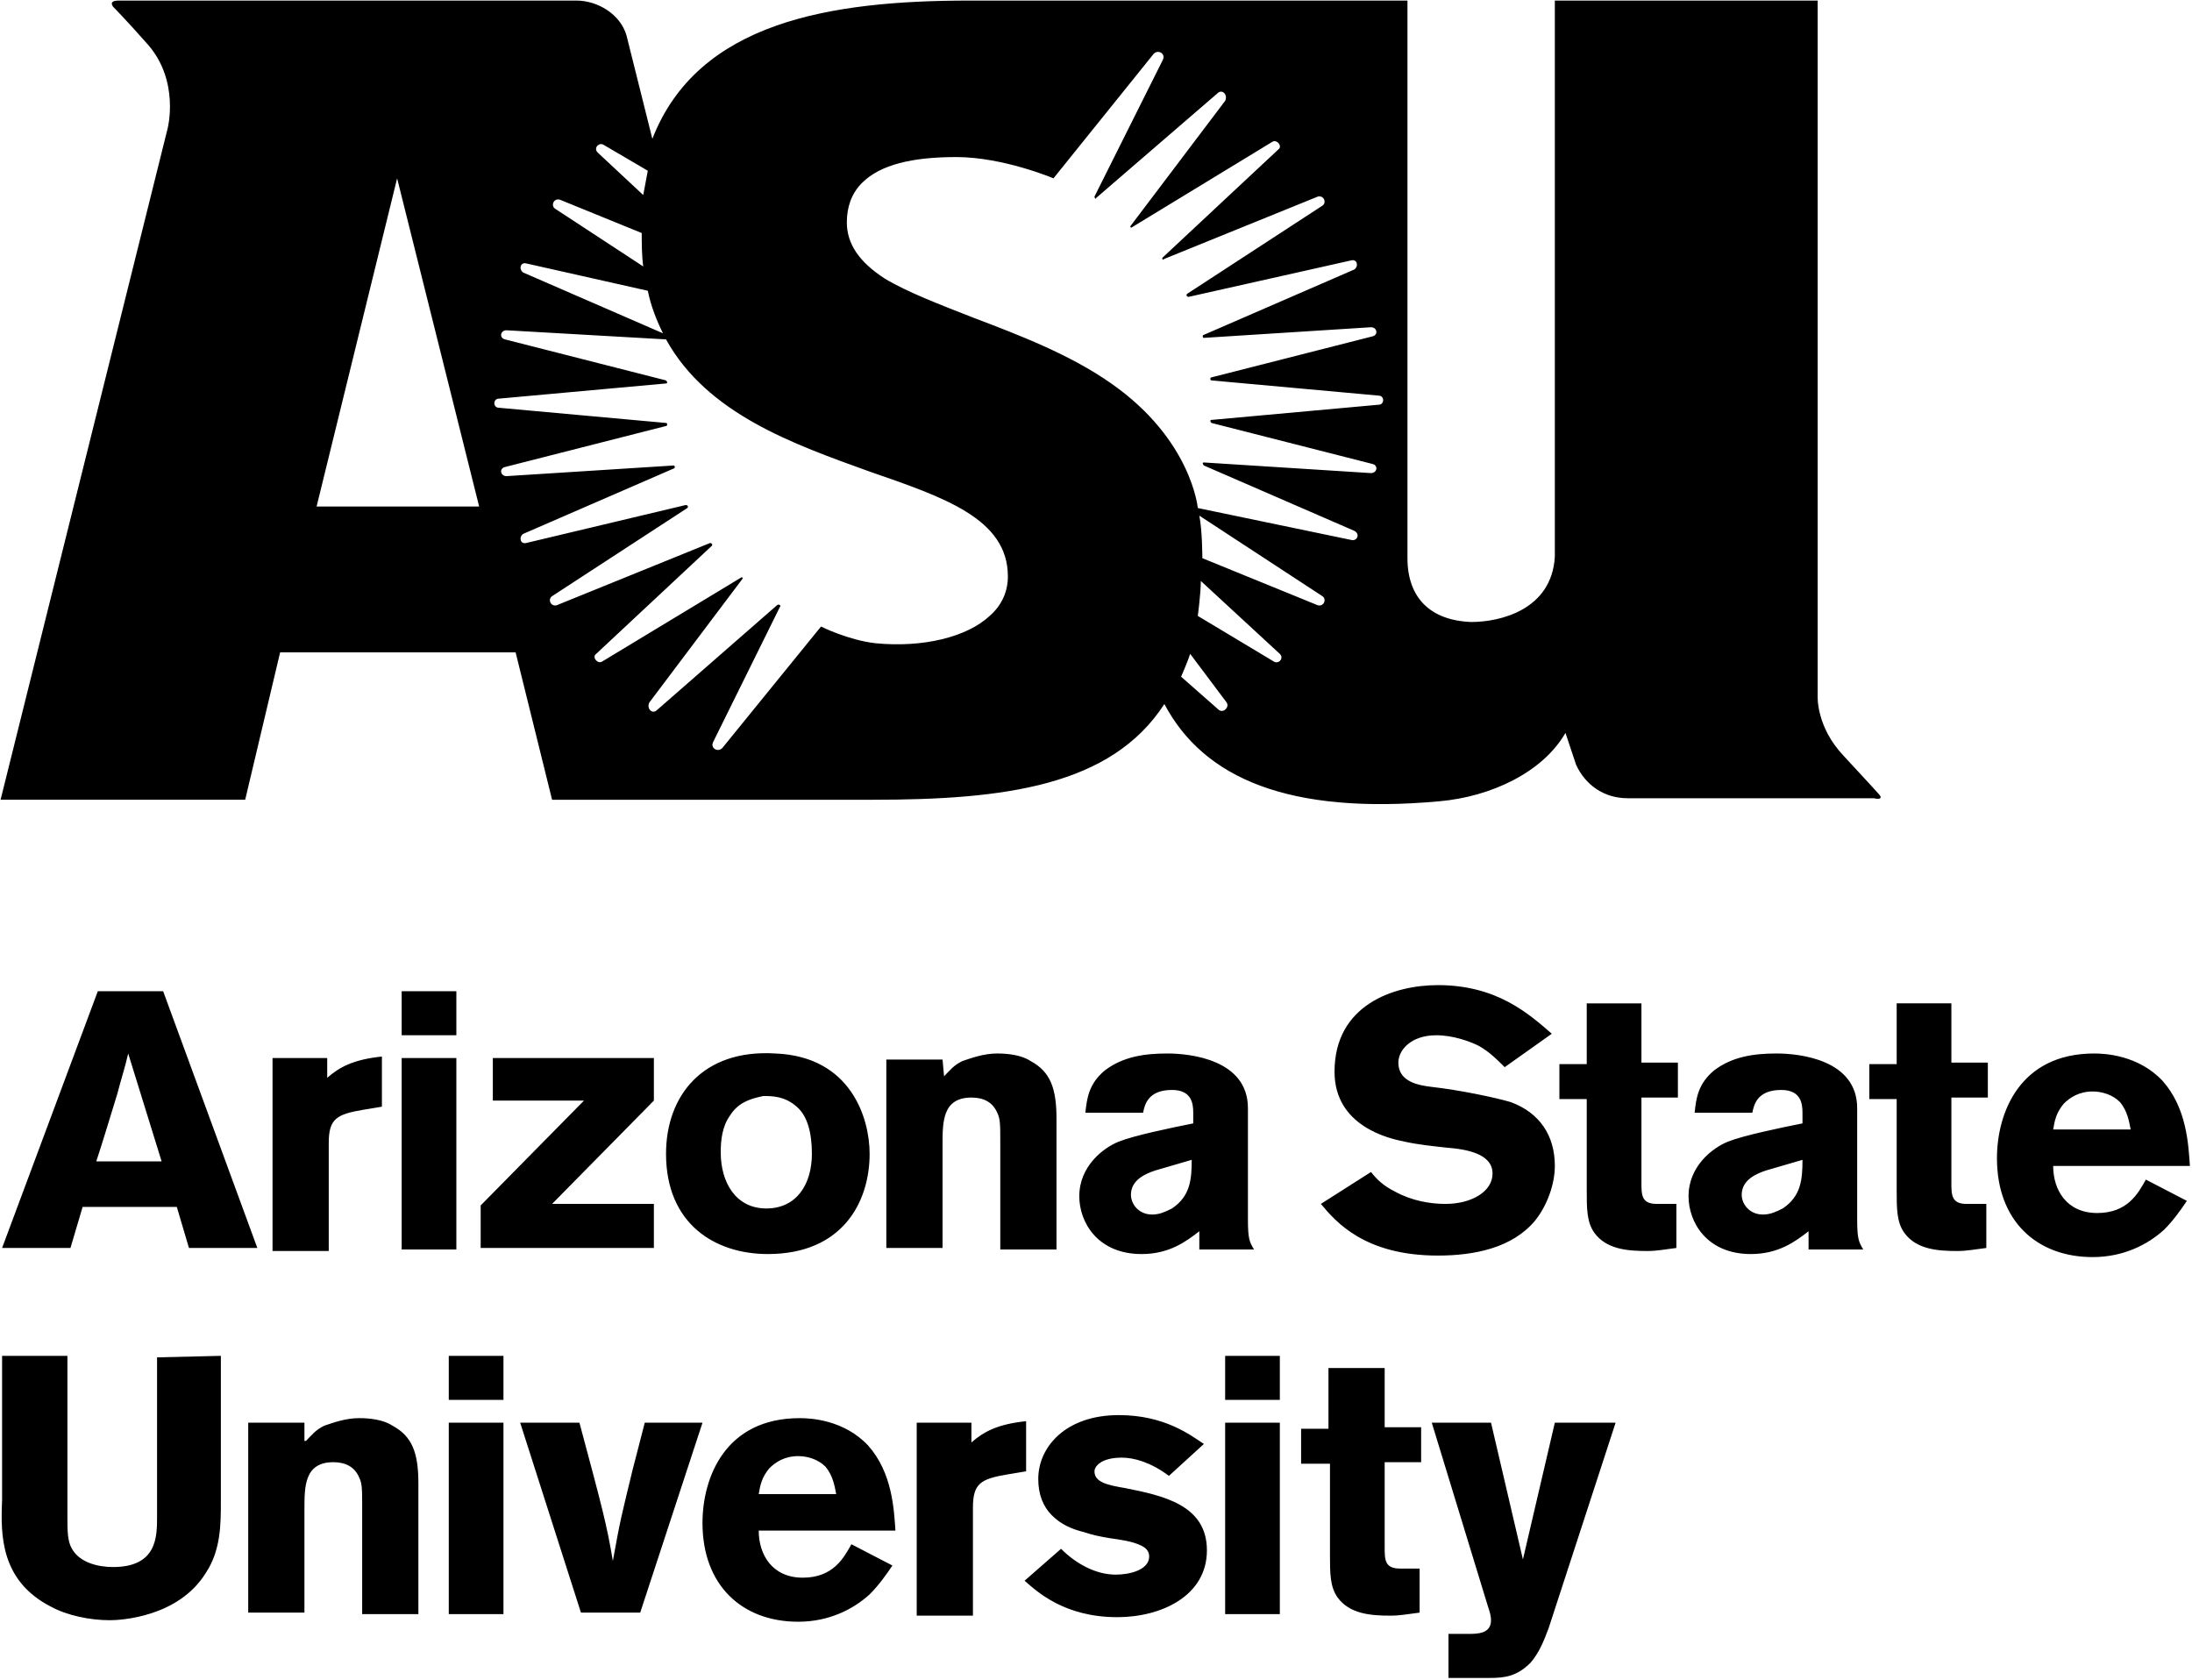
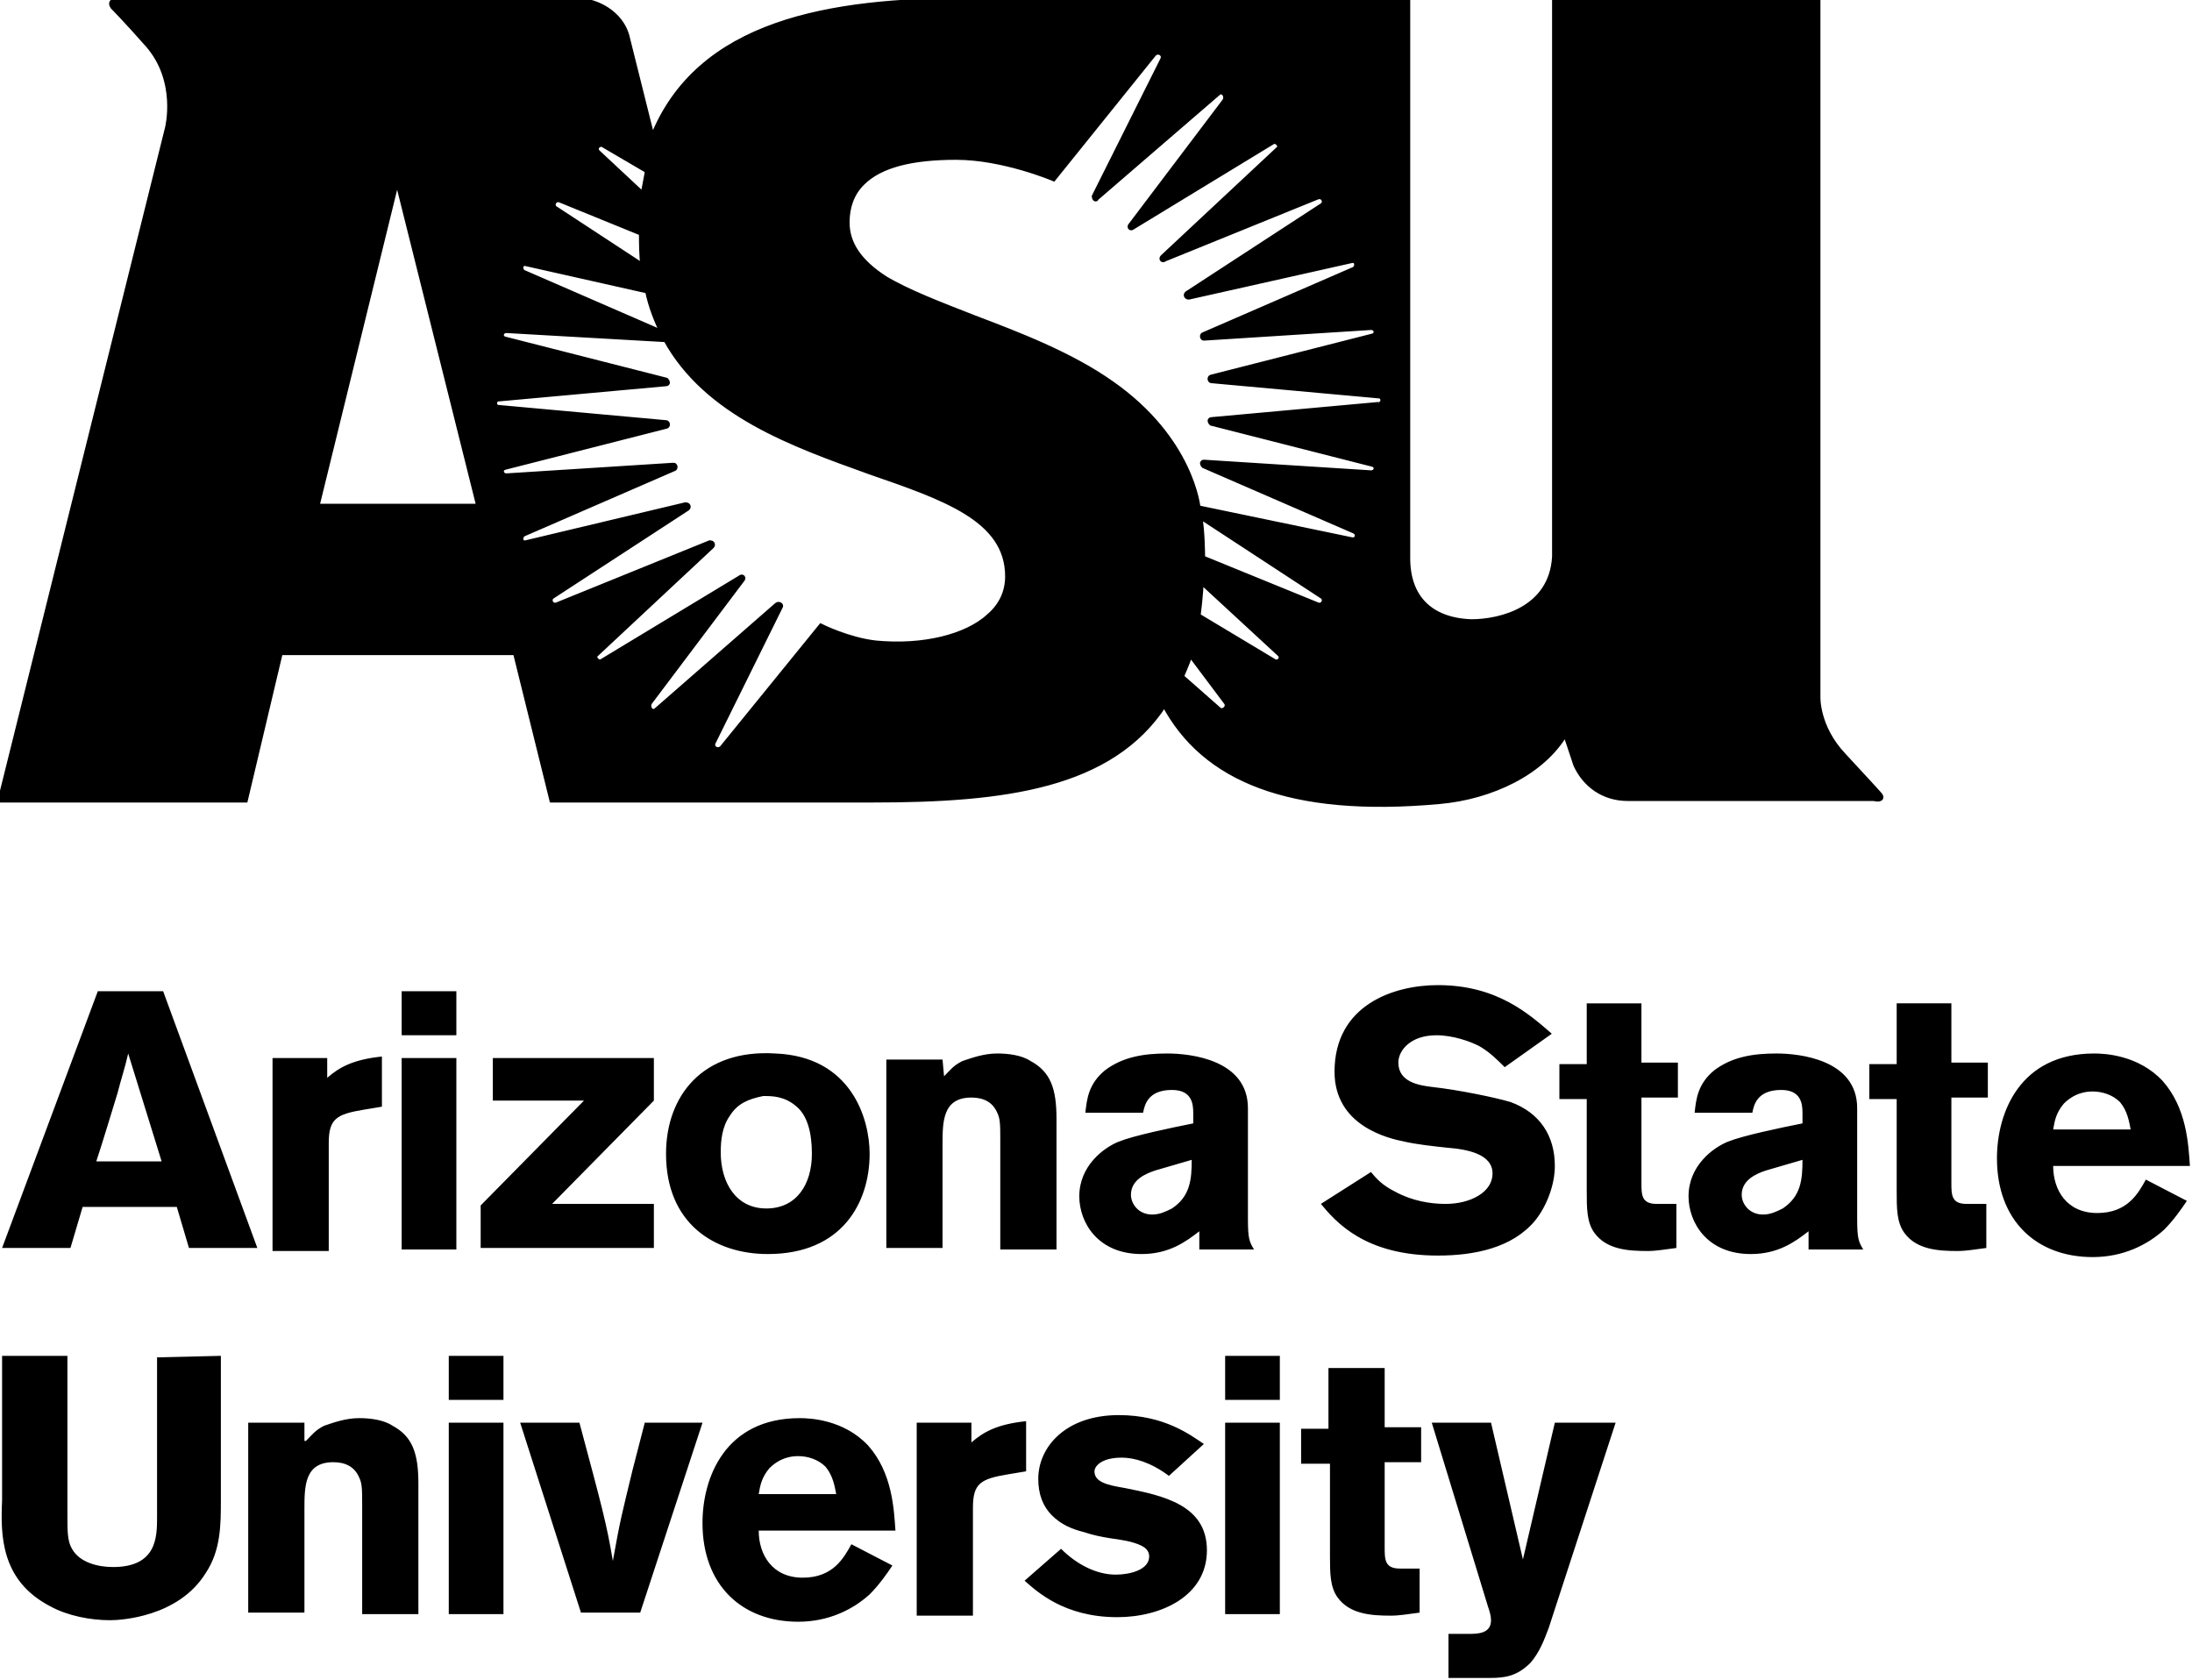
- <svg xmlns="http://www.w3.org/2000/svg" width="398" height="305" viewBox="0 0 398 305">
-   <g transform="translate(-1 -1)">
-     <g transform="translate(0 179.31)">
-       <path d="M30.62 1.655l17.104 46.62H35.31l-2.207-7.447H16l-2.207 7.448H1.38l17.38-46.62H30.62zm-6.344 11.31c-.552 2.483-1.38 4.966-1.931 7.173-1.104 3.586-2.759 9.103-3.862 12.414h11.862l-6.07-19.586zm36.138 4.414c2.207-1.93 4.69-3.31 9.93-3.862v9.104l-3.31.551c-4.965.828-6.344 1.656-6.344 6.07v19.586H50.483V13.793h9.93v3.586zM73.93 1.655h9.931v8h-9.931v-8zm0 12.138h9.931v34.759h-9.931V13.793z" />
-       <path d="M90.207 13.793L119.724 13.793 119.724 21.517 101.241 40.276 119.724 40.276 119.724 48.276 88.276 48.276 88.276 40.552 107.034 21.517 90.483 21.517 90.483 13.793z" />
-       <path d="M158.897 31.172c0 8.828-4.966 18.207-18.483 18.207-9.655 0-18.483-5.517-18.483-18.207 0-10.482 6.62-19.034 19.862-18.206 13.793.551 17.104 11.862 17.104 18.206zm-25.38-6.896c-1.38 1.93-1.655 4.414-1.655 6.62 0 5.518 2.759 10.207 8.276 10.207 5.517 0 8.276-4.413 8.276-9.93 0-3.863-.828-6.897-2.759-8.552-2.207-1.931-4.414-1.931-6.069-1.931-2.758.551-4.69 1.379-6.069 3.586zm38.897-7.173c1.103-1.103 1.655-1.93 3.31-2.758 1.655-.552 3.862-1.38 6.345-1.38 1.931 0 4.414.276 6.069 1.38 3.586 1.93 4.69 4.965 4.69 10.483v23.724H182.62V28.966c0-3.035 0-4.138-.552-5.242-.828-1.93-2.483-2.758-4.69-2.758-5.241 0-5.241 4.413-5.241 8.551v18.759H161.93V14.069h10.207l.276 3.034zm25.655 6.621c.276-2.483.552-5.241 3.586-7.724 3.31-2.483 7.173-3.034 11.31-3.034 4.138 0 14.621 1.103 14.621 9.93v20.138c0 3.587.276 4.138 1.104 5.518h-9.931v-3.31c-2.483 1.93-5.518 4.137-10.483 4.137-8 0-11.31-5.793-11.31-10.482 0-5.518 4.413-8.828 7.172-9.931 2.759-1.104 9.38-2.483 13.517-3.31v-1.932c0-1.655-.276-4.138-3.862-4.138-4.414 0-4.965 2.759-5.241 4.138h-10.483zm12.69 10.483c-1.656.552-4.414 1.655-4.414 4.414 0 1.655 1.38 3.586 3.862 3.586 1.38 0 2.483-.552 3.586-1.104 3.31-2.206 3.586-5.24 3.586-8.827l-6.62 1.93zm39.172.276c1.103 1.38 2.207 2.483 4.414 3.586 3.034 1.655 6.345 2.207 9.103 2.207 4.69 0 8.552-2.207 8.552-5.517 0-3.587-4.69-4.414-8.276-4.69-2.483-.276-5.241-.552-7.724-1.103-2.759-.552-12.69-2.76-12.69-12.69C243.31 4.138 254.07.552 262.07.552c10.759 0 16.552 5.241 20.69 8.827l-8.552 6.07c-1.38-1.38-2.759-2.76-4.69-3.863-1.655-.827-4.69-1.93-7.724-1.93-4.69 0-6.896 2.758-6.896 4.965 0 3.586 3.862 4.138 6.069 4.413 4.965.552 11.586 1.932 14.344 2.76 5.242 1.93 8 6.068 8 11.585 0 3.31-1.379 7.173-3.586 9.931-4.138 4.966-11.034 6.345-17.655 6.345-13.241 0-18.483-6.069-21.241-9.38l9.103-5.792zm38.897-30.62h10.206V14.62h6.621v6.345h-6.62v15.448c0 2.207 0 3.862 2.758 3.862h3.586v8c-2.207.276-3.586.552-5.241.552-3.586 0-7.448-.276-9.655-3.31-1.38-1.932-1.38-4.415-1.38-7.725V21.241h-4.965v-6.344h4.965V3.862h-.275zm19.862 19.861c.276-2.483.551-5.241 3.586-7.724 3.31-2.483 7.172-3.034 11.31-3.034 4.138 0 14.62 1.103 14.62 9.93v20.138c0 3.587.277 4.138 1.104 5.518h-9.93v-3.31c-2.483 1.93-5.518 4.137-10.483 4.137-8 0-11.31-5.793-11.31-10.482 0-5.518 4.413-8.828 7.172-9.931 2.758-1.104 9.379-2.483 13.517-3.31v-1.932c0-1.655-.276-4.138-3.862-4.138-4.414 0-4.966 2.759-5.242 4.138H308.69zm12.965 10.483c-1.655.552-4.414 1.655-4.414 4.414 0 1.655 1.38 3.586 3.862 3.586 1.38 0 2.483-.552 3.587-1.104 3.31-2.206 3.586-5.24 3.586-8.827l-6.62 1.93zm23.448-30.345h10.207v10.759h6.621v6.345h-6.62v15.448c0 2.207 0 3.862 2.758 3.862h3.586v8c-2.207.276-3.586.552-5.241.552-3.586 0-7.448-.276-9.655-3.31-1.38-1.932-1.38-4.415-1.38-7.725V21.241h-4.965v-6.344h4.965V3.862h-.276zm52.966 35.862c-1.103 1.655-2.483 3.586-4.138 5.242-3.034 2.758-7.448 4.965-12.965 4.965-10.207 0-17.38-6.62-17.38-17.931 0-8.276 4.138-19.034 17.655-19.034 1.931 0 8 .275 12.414 4.965 4.414 4.966 4.69 11.586 4.966 15.448h-24.828c0 4.414 2.483 8.552 8 8.552 5.517 0 7.448-3.586 8.828-6.069l7.448 3.862zM387.862 26.76c-.276-1.38-.552-3.31-1.931-4.966-1.38-1.38-3.31-1.93-4.965-1.93-2.483 0-4.138 1.103-5.242 2.206-1.38 1.655-1.655 3.034-1.93 4.69h14.068z" />
-       <g>
-         <path d="M41.103 67.862V94.07c0 4.414 0 9.103-2.758 13.241-4.966 8-15.448 8.552-17.38 8.552-3.586 0-7.724-.828-10.758-2.483-9.104-4.69-9.104-12.965-8.828-19.31V67.862h11.862v29.241c0 2.483 0 4.414.828 5.794 1.38 2.482 4.69 3.31 7.448 3.31 8 0 8-5.517 8-9.104V68.138l11.586-.276zM56.552 83.31c1.103-1.103 1.655-1.93 3.31-2.758 1.655-.552 3.862-1.38 6.345-1.38 1.93 0 4.414.276 6.069 1.38 3.586 1.93 4.69 4.965 4.69 10.482v23.725H66.759V95.172c0-3.034 0-4.138-.552-5.241-.828-1.931-2.483-2.759-4.69-2.759-5.241 0-5.241 4.414-5.241 8.552v18.759H46.069V80h10.207v3.31h.276zm25.93-15.448h9.932v8h-9.931v-8zm0 12.138h9.932v34.759h-9.931V80zm12.966 0h10.759c4.138 15.448 4.965 18.483 6.069 25.103 1.38-7.724 1.655-8.551 3.586-16.551L118.07 80h10.483l-11.31 34.483h-10.76L95.449 80zm67.586 25.931c-1.103 1.655-2.482 3.586-4.137 5.241-3.035 2.759-7.449 4.966-12.966 4.966-10.207 0-17.38-6.62-17.38-17.931 0-8.276 4.139-19.035 17.656-19.035 1.93 0 8 .276 12.414 4.966 4.413 4.965 4.69 11.586 4.965 15.448H138.76c0 4.414 2.482 8.552 8 8.552 5.517 0 7.448-3.586 8.827-6.069l7.448 3.862zm-10.206-12.965c-.276-1.38-.552-3.31-1.931-4.966-1.38-1.38-3.31-1.931-4.966-1.931-2.483 0-4.138 1.103-5.241 2.207-1.38 1.655-1.656 3.034-1.931 4.69h14.069zm24.551-9.38c2.207-1.93 4.69-3.31 9.931-3.862v9.104l-3.31.551c-4.966.828-6.345 1.655-6.345 6.07v19.585h-10.207V80h9.931v3.586zm16.276 19.31c2.759 2.76 6.345 4.69 9.931 4.69 2.483 0 6.07-.827 6.07-3.31 0-1.104-.828-1.655-1.38-1.931-1.655-.828-3.862-1.104-5.793-1.38-1.655-.275-3.035-.551-4.69-1.103-2.207-.552-4.138-1.38-5.793-3.034-1.655-1.656-2.483-3.862-2.483-6.621 0-5.793 4.966-11.586 14.62-11.586 8.277 0 12.966 3.586 15.45 5.241l-6.346 5.793c-3.31-2.483-6.344-3.31-8.551-3.31-3.862 0-4.966 1.655-4.966 2.483 0 1.93 2.207 2.482 5.517 3.034 6.897 1.38 14.897 3.035 14.897 11.31 0 8.276-8.276 12.138-16.276 12.138-9.655 0-14.62-4.69-16.828-6.62l6.621-5.793zm29.793-35.034h9.931v8h-9.93v-8zm0 12.138h9.931v34.759h-9.93V80zm18.759-9.931h10.207v10.759h6.62v6.344h-6.62v15.449c0 2.207 0 3.862 2.758 3.862h3.587v8c-2.207.276-3.587.551-5.242.551-3.586 0-7.448-.275-9.655-3.31-1.38-1.93-1.38-4.414-1.38-7.724V87.448h-5.24v-6.345h4.965V70.07zM294.345 80l-12.138 37.241c-.828 2.207-1.655 4.414-3.31 6.345-2.483 2.483-4.69 2.759-7.449 2.759H264v-8h3.586c1.655 0 4.138 0 4.138-2.483 0-.828-.276-1.655-.552-2.483L260.966 80h10.758l5.793 24.828L283.31 80h11.035z" />
+ <svg xmlns="http://www.w3.org/2000/svg" width="398" height="305" viewBox="0 0 398 305" version="1.1" id="svg20">
+   <defs id="defs24" />
+   <g transform="translate(-1 -1)" id="g18">
+     <g transform="translate(0 179.31)" id="g14">
+       <path d="M30.62 1.655l17.104 46.62H35.31l-2.207-7.447H16l-2.207 7.448H1.38l17.38-46.62H30.62zm-6.344 11.31c-.552 2.483-1.38 4.966-1.931 7.173-1.104 3.586-2.759 9.103-3.862 12.414h11.862l-6.07-19.586zm36.138 4.414c2.207-1.93 4.69-3.31 9.93-3.862v9.104l-3.31.551c-4.965.828-6.344 1.656-6.344 6.07v19.586H50.483V13.793h9.93v3.586zM73.93 1.655h9.931v8h-9.931v-8zm0 12.138h9.931v34.759h-9.931V13.793z" id="path4" />
+       <path d="M90.207 13.793L119.724 13.793 119.724 21.517 101.241 40.276 119.724 40.276 119.724 48.276 88.276 48.276 88.276 40.552 107.034 21.517 90.483 21.517 90.483 13.793z" id="path6" />
+       <path d="M158.897 31.172c0 8.828-4.966 18.207-18.483 18.207-9.655 0-18.483-5.517-18.483-18.207 0-10.482 6.62-19.034 19.862-18.206 13.793.551 17.104 11.862 17.104 18.206zm-25.38-6.896c-1.38 1.93-1.655 4.414-1.655 6.62 0 5.518 2.759 10.207 8.276 10.207 5.517 0 8.276-4.413 8.276-9.93 0-3.863-.828-6.897-2.759-8.552-2.207-1.931-4.414-1.931-6.069-1.931-2.758.551-4.69 1.379-6.069 3.586zm38.897-7.173c1.103-1.103 1.655-1.93 3.31-2.758 1.655-.552 3.862-1.38 6.345-1.38 1.931 0 4.414.276 6.069 1.38 3.586 1.93 4.69 4.965 4.69 10.483v23.724H182.62V28.966c0-3.035 0-4.138-.552-5.242-.828-1.93-2.483-2.758-4.69-2.758-5.241 0-5.241 4.413-5.241 8.551v18.759H161.93V14.069h10.207l.276 3.034zm25.655 6.621c.276-2.483.552-5.241 3.586-7.724 3.31-2.483 7.173-3.034 11.31-3.034 4.138 0 14.621 1.103 14.621 9.93v20.138c0 3.587.276 4.138 1.104 5.518h-9.931v-3.31c-2.483 1.93-5.518 4.137-10.483 4.137-8 0-11.31-5.793-11.31-10.482 0-5.518 4.413-8.828 7.172-9.931 2.759-1.104 9.38-2.483 13.517-3.31v-1.932c0-1.655-.276-4.138-3.862-4.138-4.414 0-4.965 2.759-5.241 4.138h-10.483zm12.69 10.483c-1.656.552-4.414 1.655-4.414 4.414 0 1.655 1.38 3.586 3.862 3.586 1.38 0 2.483-.552 3.586-1.104 3.31-2.206 3.586-5.24 3.586-8.827l-6.62 1.93zm39.172.276c1.103 1.38 2.207 2.483 4.414 3.586 3.034 1.655 6.345 2.207 9.103 2.207 4.69 0 8.552-2.207 8.552-5.517 0-3.587-4.69-4.414-8.276-4.69-2.483-.276-5.241-.552-7.724-1.103-2.759-.552-12.69-2.76-12.69-12.69C243.31 4.138 254.07.552 262.07.552c10.759 0 16.552 5.241 20.69 8.827l-8.552 6.07c-1.38-1.38-2.759-2.76-4.69-3.863-1.655-.827-4.69-1.93-7.724-1.93-4.69 0-6.896 2.758-6.896 4.965 0 3.586 3.862 4.138 6.069 4.413 4.965.552 11.586 1.932 14.344 2.76 5.242 1.93 8 6.068 8 11.585 0 3.31-1.379 7.173-3.586 9.931-4.138 4.966-11.034 6.345-17.655 6.345-13.241 0-18.483-6.069-21.241-9.38l9.103-5.792zm38.897-30.62h10.206V14.62h6.621v6.345h-6.62v15.448c0 2.207 0 3.862 2.758 3.862h3.586v8c-2.207.276-3.586.552-5.241.552-3.586 0-7.448-.276-9.655-3.31-1.38-1.932-1.38-4.415-1.38-7.725V21.241h-4.965v-6.344h4.965V3.862h-.275zm19.862 19.861c.276-2.483.551-5.241 3.586-7.724 3.31-2.483 7.172-3.034 11.31-3.034 4.138 0 14.62 1.103 14.62 9.93v20.138c0 3.587.277 4.138 1.104 5.518h-9.93v-3.31c-2.483 1.93-5.518 4.137-10.483 4.137-8 0-11.31-5.793-11.31-10.482 0-5.518 4.413-8.828 7.172-9.931 2.758-1.104 9.379-2.483 13.517-3.31v-1.932c0-1.655-.276-4.138-3.862-4.138-4.414 0-4.966 2.759-5.242 4.138H308.69zm12.965 10.483c-1.655.552-4.414 1.655-4.414 4.414 0 1.655 1.38 3.586 3.862 3.586 1.38 0 2.483-.552 3.587-1.104 3.31-2.206 3.586-5.24 3.586-8.827l-6.62 1.93zm23.448-30.345h10.207v10.759h6.621v6.345h-6.62v15.448c0 2.207 0 3.862 2.758 3.862h3.586v8c-2.207.276-3.586.552-5.241.552-3.586 0-7.448-.276-9.655-3.31-1.38-1.932-1.38-4.415-1.38-7.725V21.241h-4.965v-6.344h4.965V3.862h-.276zm52.966 35.862c-1.103 1.655-2.483 3.586-4.138 5.242-3.034 2.758-7.448 4.965-12.965 4.965-10.207 0-17.38-6.62-17.38-17.931 0-8.276 4.138-19.034 17.655-19.034 1.931 0 8 .275 12.414 4.965 4.414 4.966 4.69 11.586 4.966 15.448h-24.828c0 4.414 2.483 8.552 8 8.552 5.517 0 7.448-3.586 8.828-6.069l7.448 3.862zM387.862 26.76c-.276-1.38-.552-3.31-1.931-4.966-1.38-1.38-3.31-1.93-4.965-1.93-2.483 0-4.138 1.103-5.242 2.206-1.38 1.655-1.655 3.034-1.93 4.69h14.068z" id="path8" />
+       <g id="g12">
+         <path d="M41.103 67.862V94.07c0 4.414 0 9.103-2.758 13.241-4.966 8-15.448 8.552-17.38 8.552-3.586 0-7.724-.828-10.758-2.483-9.104-4.69-9.104-12.965-8.828-19.31V67.862h11.862v29.241c0 2.483 0 4.414.828 5.794 1.38 2.482 4.69 3.31 7.448 3.31 8 0 8-5.517 8-9.104V68.138l11.586-.276zM56.552 83.31c1.103-1.103 1.655-1.93 3.31-2.758 1.655-.552 3.862-1.38 6.345-1.38 1.93 0 4.414.276 6.069 1.38 3.586 1.93 4.69 4.965 4.69 10.482v23.725H66.759V95.172c0-3.034 0-4.138-.552-5.241-.828-1.931-2.483-2.759-4.69-2.759-5.241 0-5.241 4.414-5.241 8.552v18.759H46.069V80h10.207v3.31h.276zm25.93-15.448h9.932v8h-9.931v-8zm0 12.138h9.932v34.759h-9.931V80zm12.966 0h10.759c4.138 15.448 4.965 18.483 6.069 25.103 1.38-7.724 1.655-8.551 3.586-16.551L118.07 80h10.483l-11.31 34.483h-10.76L95.449 80zm67.586 25.931c-1.103 1.655-2.482 3.586-4.137 5.241-3.035 2.759-7.449 4.966-12.966 4.966-10.207 0-17.38-6.62-17.38-17.931 0-8.276 4.139-19.035 17.656-19.035 1.93 0 8 .276 12.414 4.966 4.413 4.965 4.69 11.586 4.965 15.448H138.76c0 4.414 2.482 8.552 8 8.552 5.517 0 7.448-3.586 8.827-6.069l7.448 3.862zm-10.206-12.965c-.276-1.38-.552-3.31-1.931-4.966-1.38-1.38-3.31-1.931-4.966-1.931-2.483 0-4.138 1.103-5.241 2.207-1.38 1.655-1.656 3.034-1.931 4.69h14.069zm24.551-9.38c2.207-1.93 4.69-3.31 9.931-3.862v9.104l-3.31.551c-4.966.828-6.345 1.655-6.345 6.07v19.585h-10.207V80h9.931v3.586zm16.276 19.31c2.759 2.76 6.345 4.69 9.931 4.69 2.483 0 6.07-.827 6.07-3.31 0-1.104-.828-1.655-1.38-1.931-1.655-.828-3.862-1.104-5.793-1.38-1.655-.275-3.035-.551-4.69-1.103-2.207-.552-4.138-1.38-5.793-3.034-1.655-1.656-2.483-3.862-2.483-6.621 0-5.793 4.966-11.586 14.62-11.586 8.277 0 12.966 3.586 15.45 5.241l-6.346 5.793c-3.31-2.483-6.344-3.31-8.551-3.31-3.862 0-4.966 1.655-4.966 2.483 0 1.93 2.207 2.482 5.517 3.034 6.897 1.38 14.897 3.035 14.897 11.31 0 8.276-8.276 12.138-16.276 12.138-9.655 0-14.62-4.69-16.828-6.62l6.621-5.793zm29.793-35.034h9.931v8h-9.93v-8zm0 12.138h9.931v34.759h-9.93V80zm18.759-9.931h10.207v10.759h6.62v6.344h-6.62v15.449c0 2.207 0 3.862 2.758 3.862h3.587v8c-2.207.276-3.587.551-5.242.551-3.586 0-7.448-.275-9.655-3.31-1.38-1.93-1.38-4.414-1.38-7.724V87.448h-5.24v-6.345h4.965V70.07zM294.345 80l-12.138 37.241c-.828 2.207-1.655 4.414-3.31 6.345-2.483 2.483-4.69 2.759-7.449 2.759H264v-8h3.586c1.655 0 4.138 0 4.138-2.483 0-.828-.276-1.655-.552-2.483L260.966 80h10.758l5.793 24.828L283.31 80h11.035z" id="path10" />
      </g>
    </g>
-     <path d="M335.724 138.207c-4.965-5.241-4.69-10.759-4.69-10.759V1.103H283.31V102.07c-.551 9.655-9.93 11.862-15.172 11.862-7.448-.276-11.586-4.414-11.586-11.586V1.103H209.93h-32.828c-25.379 0-49.379 3.863-57.655 25.104l-4.69-18.759c-1.103-3.862-5.24-6.345-9.103-6.345H22.621c-1.104 0-1.655.276-1.104 1.104 0 0 2.207 2.207 6.345 6.896 5.793 6.621 3.586 15.173 3.586 15.173L1.103 146.206h44.414l6.345-26.758h42.759l6.62 26.759h58.207c24 0 43.31-2.483 52.966-17.38 7.172 13.518 22.62 20.139 49.93 17.656 9.38-.828 18.76-5.242 22.897-12.414l1.931 5.793c1.656 3.586 4.966 6.069 9.38 6.069h44.69c1.103.276 1.655 0 .827-.828 0 0-2.483-2.758-6.345-6.896zM110.621 27.31l8 4.69c-.276 1.38-.552 3.034-.828 4.414l-8.276-7.724c-.827-.828.276-1.931 1.104-1.38zm-8 9.931l14.896 6.07c0 1.655 0 4.137.276 6.068l-16-10.482c-.827-.552-.276-1.931.828-1.656zm-6.07 11.587l22.07 4.965c.551 2.759 1.655 5.517 2.758 7.724L96 50.483c-.828-.552-.552-1.931.552-1.655zM58.484 92.966l14.62-59.587L88 92.966H58.483zm122.207 19.862c-4.138 3.862-12.138 5.793-20.69 4.965-4.966-.552-9.931-3.034-9.931-3.034l-17.931 22.069c-.828.827-2.207 0-1.655-1.104l12.138-24.552c.276-.275-.276-.551-.552-.275l-21.793 19.034c-.828.828-1.931-.276-1.38-1.38l16.828-22.344c.276-.276 0-.552-.276-.276l-25.103 15.172c-.828.552-1.931-.827-1.104-1.379l20.966-19.586c.276-.276 0-.552-.276-.552l-27.862 11.31c-1.103.276-1.655-1.103-.828-1.655l24.552-16c.276-.275 0-.551-.276-.551l-28.965 6.896c-1.104.276-1.38-1.103-.552-1.655l27.31-11.862c.276 0 .276-.552 0-.552l-30.344 1.931c-1.104 0-1.38-1.379-.276-1.655l29.241-7.448c.276 0 .276-.552 0-.552l-30.345-2.759c-1.103 0-1.103-1.655 0-1.655l30.345-2.758c.276 0 .276-.276 0-.552L92.69 62.621c-1.104-.276-.828-1.655.276-1.655l28.965 1.655c7.448 13.517 23.172 19.034 36.966 24C172.414 91.31 184 95.172 184 105.655c0 2.759-1.103 5.242-3.31 7.173zm41.655 17.103l-6.897-6.069s1.104-2.483 1.655-4.138l6.621 8.828c.552.827-.552 1.93-1.38 1.379zm9.93-8.828l-13.792-8.275s.551-4.138.551-6.345l14.345 13.241c.828.828-.276 1.931-1.103 1.38zm8-10.206l-20.965-8.552s0-4.966-.551-7.724l22.344 14.62c.828.552.276 1.931-.827 1.656zm11.035-36.414l-30.344 2.758c-.276 0-.276.276 0 .552l29.24 7.448c1.104.276.828 1.656-.275 1.656l-30.345-1.931c-.276 0-.276.275 0 .551l27.31 11.862c1.104.552.552 1.931-.551 1.655l-27.862-5.793s-1.104-12.413-15.724-22.62c-7.449-5.242-16.828-8.828-24.828-11.862-6.345-2.483-12.138-4.69-16.276-7.173-4.69-3.034-6.896-6.345-6.896-10.207 0-2.758.827-5.241 2.758-7.172 3.31-3.31 9.104-4.69 17.104-4.69 8.551 0 17.655 3.862 17.655 3.862l18.207-22.62c.827-.828 2.207 0 1.655 1.103L199.724 36.69c0 .276.276.551.276.276l22.069-19.035c.828-.828 1.931.276 1.38 1.38l-17.104 22.62c-.276.276 0 .552.276.276L232 26.759c.828-.552 1.931.827 1.103 1.379l-20.965 19.586c-.276.276 0 .552.276.276l27.862-11.31c1.103-.276 1.655 1.103.827 1.655l-24.551 16c-.276.276 0 .552.276.552l29.517-6.621c1.103-.276 1.38 1.103.552 1.655l-27.31 11.862c-.277 0-.277.552 0 .552l30.344-1.931c1.103 0 1.38 1.38.276 1.655l-29.241 7.448c-.276 0-.276.552 0 .552l30.344 2.759c1.104 0 1.104 1.655 0 1.655z" />
+     <path d="m 335.724,138.207 c -4.965,-5.241 -4.69,-10.759 -4.69,-10.759 V 1.103 H 283.31 V 102.07 c -0.551,9.655 -9.93,11.862 -15.172,11.862 -7.448,-0.276 -11.586,-4.414 -11.586,-11.586 V 1.103 H 209.93 177.102 c -25.379,0 -49.379,3.863 -57.655,25.104 l -4.69,-18.759 c -1.103,-3.862 -5.24,-6.345 -9.103,-6.345 H 22.621 c -1.104,0 -1.655,0.276 -1.104,1.104 0,0 2.207,2.207 6.345,6.896 5.793,6.621 3.586,15.173 3.586,15.173 L 1.103,146.206 h 44.414 l 6.345,-26.758 h 42.759 l 6.62,26.759 h 58.207 c 24,0 43.31,-2.483 52.966,-17.38 7.172,13.518 22.62,20.139 49.93,17.656 9.38,-0.828 18.76,-5.242 22.897,-12.414 l 1.931,5.793 c 1.656,3.586 4.966,6.069 9.38,6.069 h 44.69 c 1.103,0.276 1.655,0 0.827,-0.828 0,0 -2.483,-2.758 -6.345,-6.896 z M 110.621,27.31 l 8,4.69 c -0.276,1.38 -0.552,3.034 -0.828,4.414 l -8.276,-7.724 c -0.827,-0.828 0.276,-1.931 1.104,-1.38 z m -8,9.931 14.896,6.07 c 0,1.655 0,4.137 0.276,6.068 l -16,-10.482 c -0.827,-0.552 -0.276,-1.931 0.828,-1.656 z m -6.07,11.587 22.07,4.965 c 0.551,2.759 1.655,5.517 2.758,7.724 L 96,50.483 c -0.828,-0.552 -0.552,-1.931 0.552,-1.655 z M 58.484,92.966 73.104,33.379 88,92.966 H 58.483 Z m 122.207,19.862 c -4.138,3.862 -12.138,5.793 -20.69,4.965 -4.966,-0.552 -9.931,-3.034 -9.931,-3.034 l -17.931,22.069 c -0.828,0.827 -2.207,0 -1.655,-1.104 l 12.138,-24.552 c 0.276,-0.275 -0.276,-0.551 -0.552,-0.275 l -21.793,19.034 c -0.828,0.828 -1.931,-0.276 -1.38,-1.38 l 16.828,-22.344 c 0.276,-0.276 0,-0.552 -0.276,-0.276 l -25.103,15.172 c -0.828,0.552 -1.931,-0.827 -1.104,-1.379 l 20.966,-19.586 c 0.276,-0.276 0,-0.552 -0.276,-0.552 l -27.862,11.31 c -1.103,0.276 -1.655,-1.103 -0.828,-1.655 l 24.552,-16 c 0.276,-0.275 0,-0.551 -0.276,-0.551 l -28.965,6.896 c -1.104,0.276 -1.38,-1.103 -0.552,-1.655 l 27.31,-11.862 c 0.276,0 0.276,-0.552 0,-0.552 l -30.344,1.931 c -1.104,0 -1.38,-1.379 -0.276,-1.655 l 29.241,-7.448 c 0.276,0 0.276,-0.552 0,-0.552 L 91.587,75.034 c -1.103,0 -1.103,-1.655 0,-1.655 l 30.345,-2.758 c 0.276,0 0.276,-0.276 0,-0.552 L 92.69,62.621 c -1.104,-0.276 -0.828,-1.655 0.276,-1.655 l 28.965,1.655 c 7.448,13.517 23.172,19.034 36.966,24 13.517,4.689 25.103,8.551 25.103,19.034 0,2.759 -1.103,5.242 -3.31,7.173 z m 41.655,17.103 -6.897,-6.069 c 0,0 1.104,-2.483 1.655,-4.138 l 6.621,8.828 c 0.552,0.827 -0.552,1.93 -1.38,1.379 z m 9.93,-8.828 -13.792,-8.275 c 0,0 0.551,-4.138 0.551,-6.345 l 14.345,13.241 c 0.828,0.828 -0.276,1.931 -1.103,1.38 z m 8,-10.206 -20.965,-8.552 c 0,0 0,-4.966 -0.551,-7.724 l 22.344,14.62 c 0.828,0.552 0.276,1.931 -0.827,1.656 z m 11.035,-36.414 -30.344,2.758 c -0.276,0 -0.276,0.276 0,0.552 l 29.24,7.448 c 1.104,0.276 0.828,1.656 -0.275,1.656 l -30.345,-1.931 c -0.276,0 -0.276,0.275 0,0.551 l 27.31,11.862 c 1.104,0.552 0.552,1.931 -0.551,1.655 l -27.862,-5.793 c 0,0 -1.104,-12.413 -15.724,-22.62 -7.449,-5.242 -16.828,-8.828 -24.828,-11.862 -6.345,-2.483 -12.138,-4.69 -16.276,-7.173 -4.69,-3.034 -6.896,-6.345 -6.896,-10.207 0,-2.758 0.827,-5.241 2.758,-7.172 3.31,-3.31 9.104,-4.69 17.104,-4.69 8.551,0 17.655,3.862 17.655,3.862 l 18.207,-22.62 c 0.827,-0.828 2.207,0 1.655,1.103 L 199.724,36.69 c 0,0.276 0.276,0.551 0.276,0.276 l 22.069,-19.035 c 0.828,-0.828 1.931,0.276 1.38,1.38 l -17.104,22.62 c -0.276,0.276 0,0.552 0.276,0.276 L 232,26.759 c 0.828,-0.552 1.931,0.827 1.103,1.379 l -20.965,19.586 c -0.276,0.276 0,0.552 0.276,0.276 l 27.862,-11.31 c 1.103,-0.276 1.655,1.103 0.827,1.655 l -24.551,16 c -0.276,0.276 0,0.552 0.276,0.552 l 29.517,-6.621 c 1.103,-0.276 1.38,1.103 0.552,1.655 l -27.31,11.862 c -0.277,0 -0.277,0.552 0,0.552 l 30.344,-1.931 c 1.103,0 1.38,1.38 0.276,1.655 l -29.241,7.448 c -0.276,0 -0.276,0.552 0,0.552 l 30.344,2.759 c 1.104,0 1.104,1.655 0,1.655 z" id="path16" style="fill:#000000;stroke:#000000" />
  </g>
</svg>
